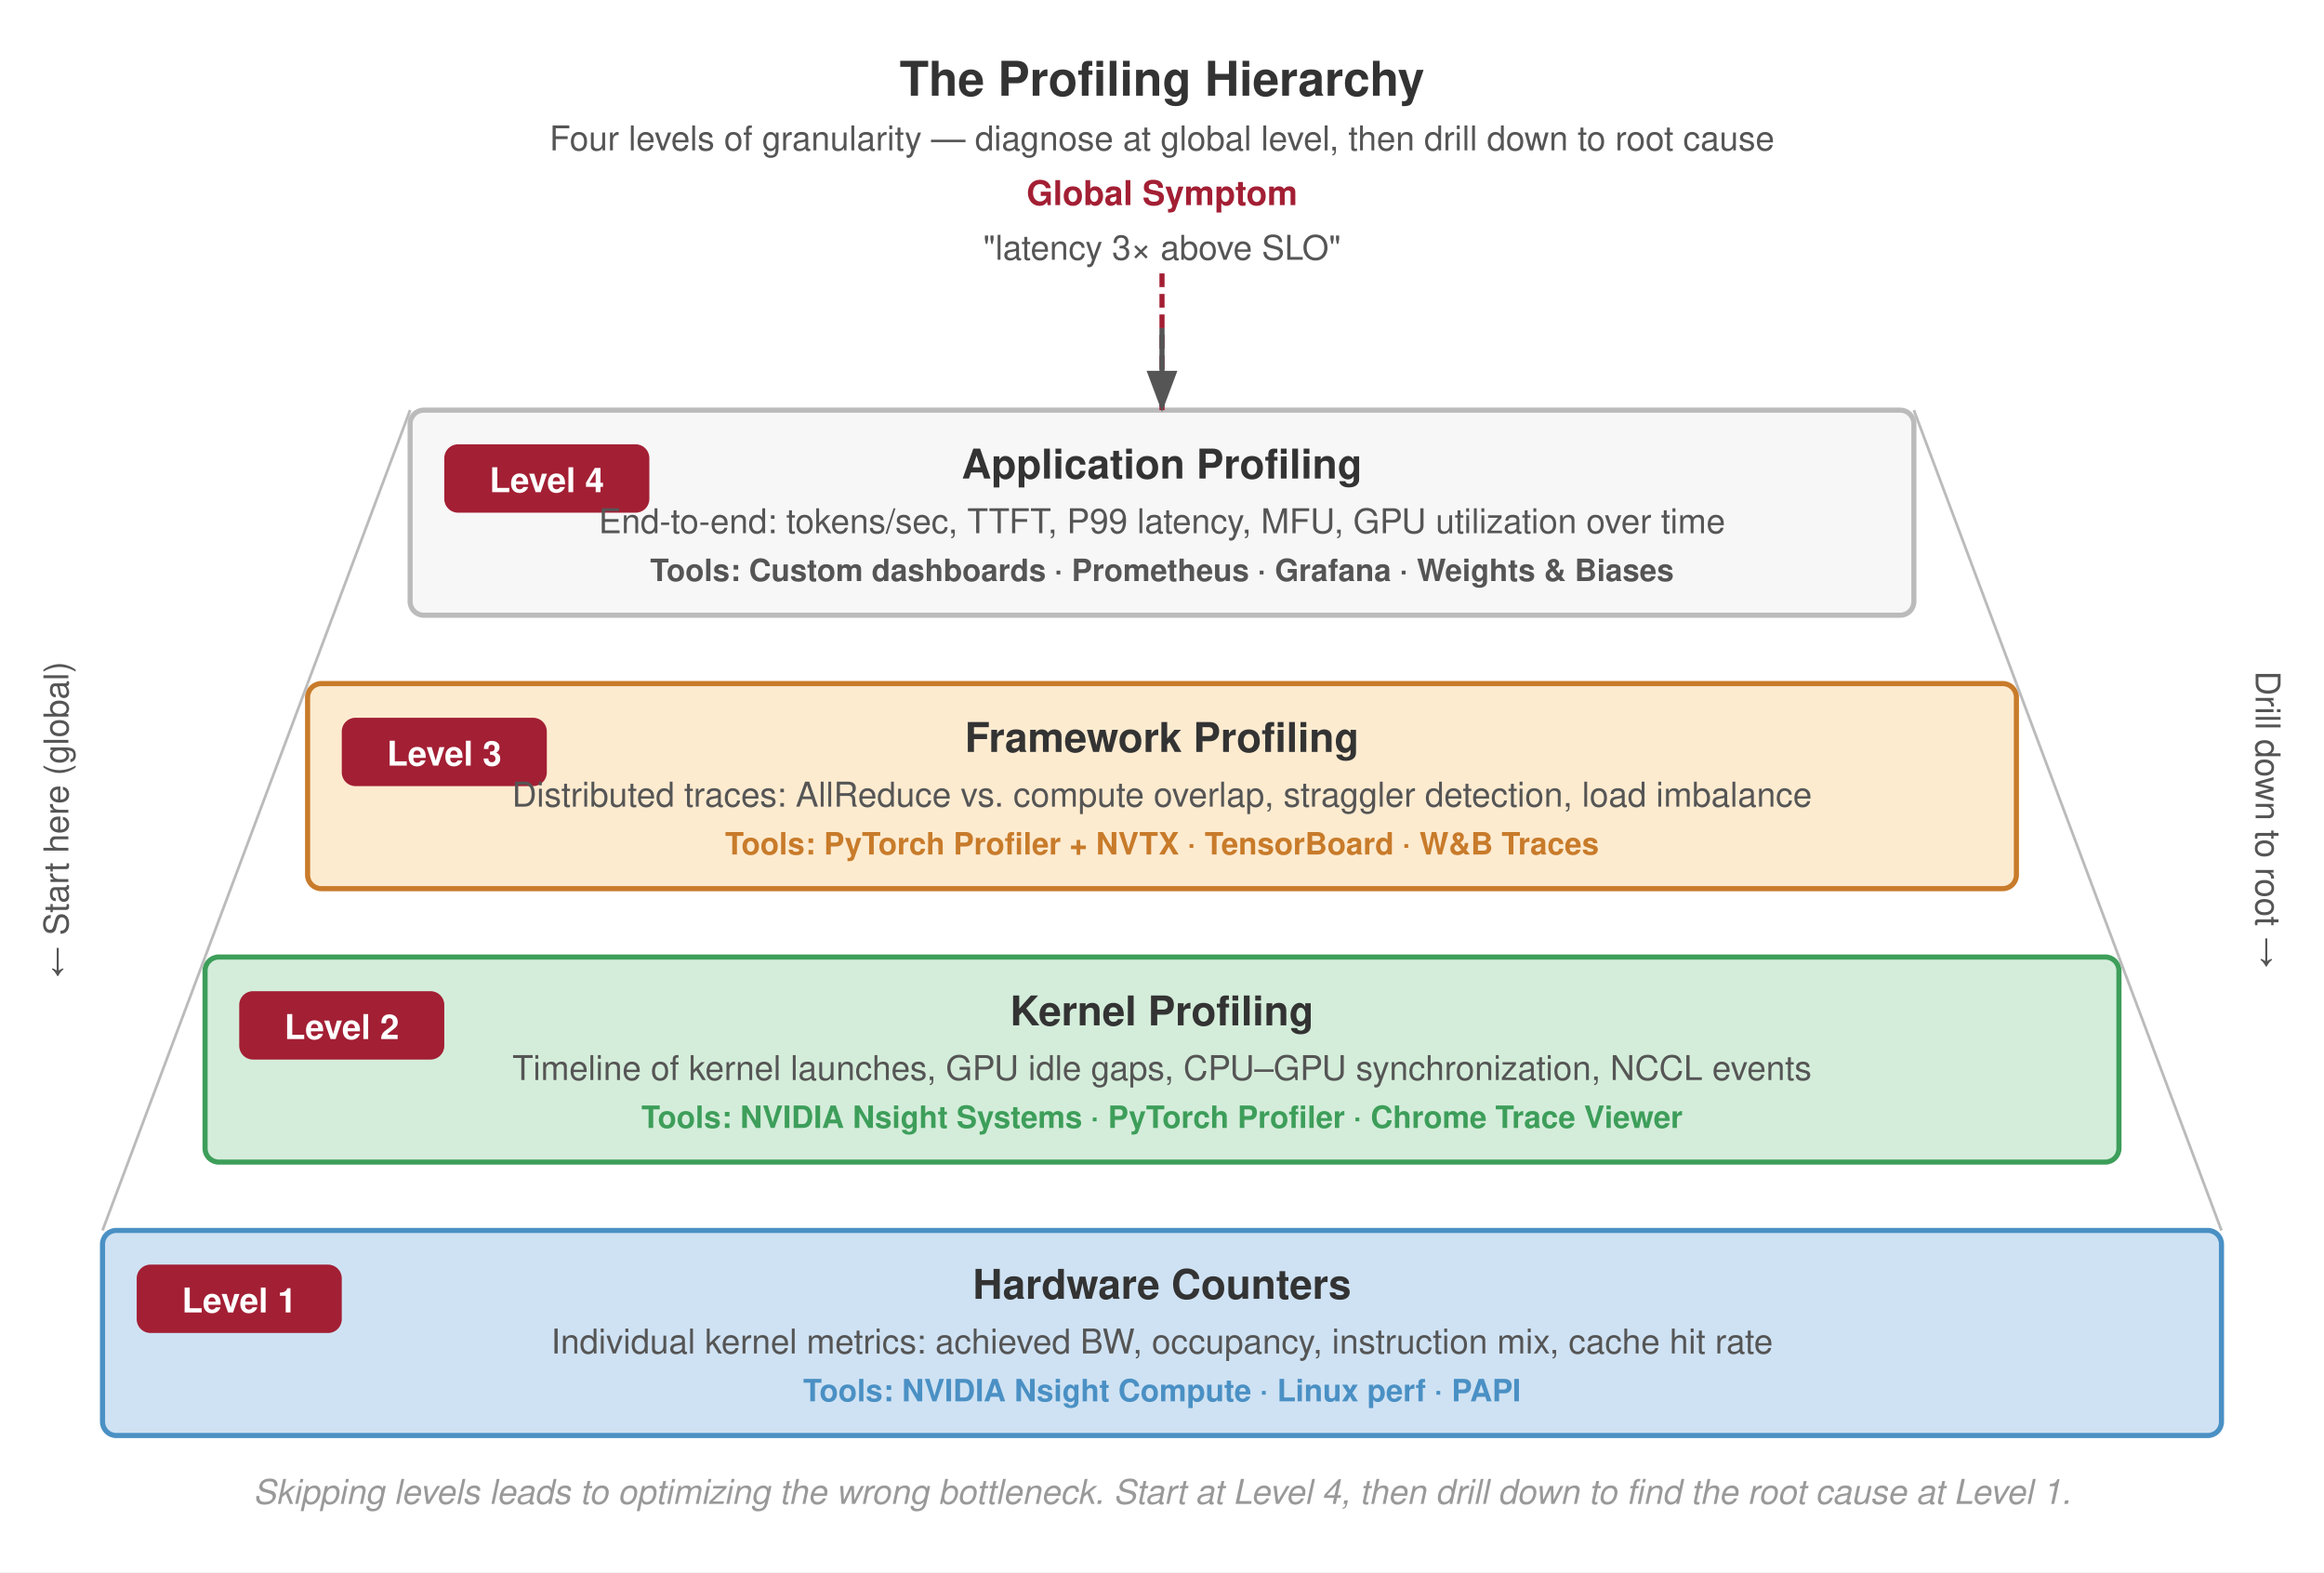
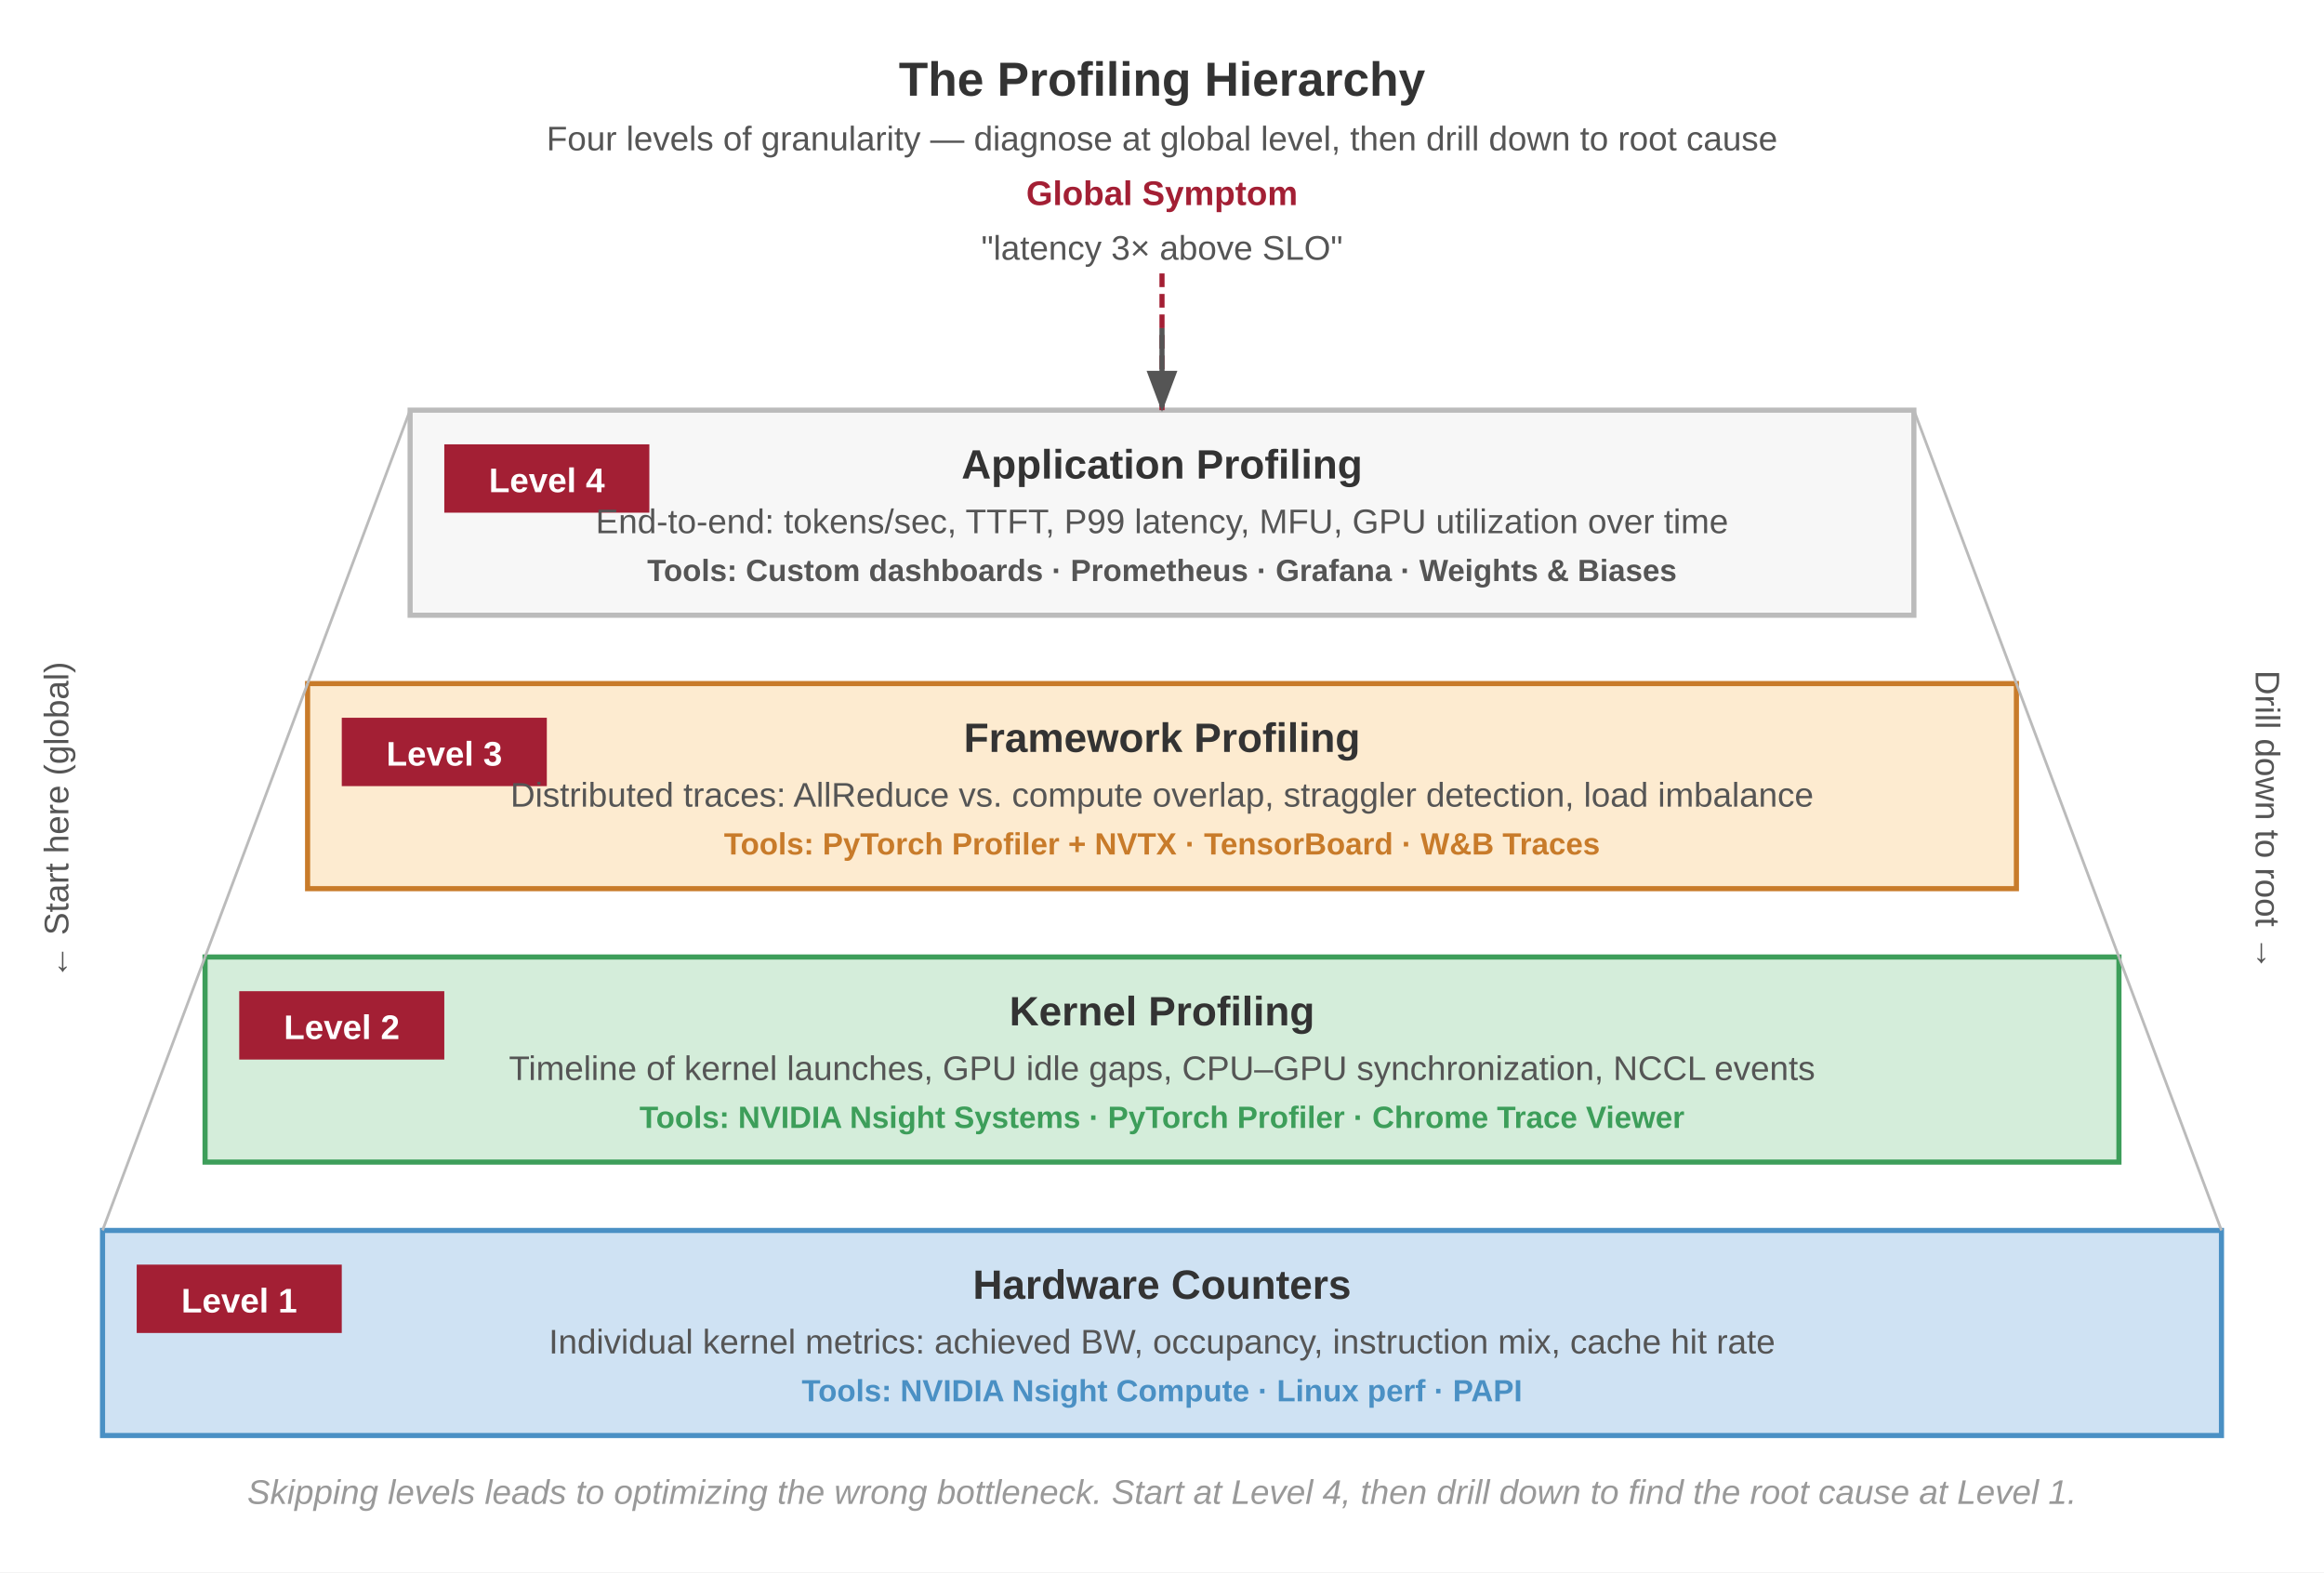
- <svg xmlns="http://www.w3.org/2000/svg" viewBox="0 0 680 460" font-family="Helvetica Neue, Helvetica, Arial, sans-serif">
+ <svg xmlns="http://www.w3.org/2000/svg" font-family="Arial, Helvetica, sans-serif" viewBox="0 0 680 460">
  <rect width="680" height="460" fill="#fff" />
  <defs>
    <marker id="arrow" markerWidth="8" markerHeight="6" refX="7" refY="3" orient="auto">
      <path d="M0,0 L8,3 L0,6 Z" fill="#555" />
    </marker>
    <marker id="arrow-red" markerWidth="8" markerHeight="6" refX="7" refY="3" orient="auto">
      <path d="M0,0 L8,3 L0,6 Z" fill="#a31f34" />
    </marker>
    <marker id="arrow-green" markerWidth="8" markerHeight="6" refX="7" refY="3" orient="auto">
      <path d="M0,0 L8,3 L0,6 Z" fill="#3d9e5a" />
    </marker>
    <marker id="arrow-blue" markerWidth="8" markerHeight="6" refX="7" refY="3" orient="auto">
      <path d="M0,0 L8,3 L0,6 Z" fill="#4a90c4" />
    </marker>
    <marker id="arrow-orange" markerWidth="8" markerHeight="6" refX="7" refY="3" orient="auto">
      <path d="M0,0 L8,3 L0,6 Z" fill="#c87b2a" />
    </marker>
    <marker id="arrow-gray" markerWidth="8" markerHeight="6" refX="7" refY="3" orient="auto">
      <path d="M0,0 L8,3 L0,6 Z" fill="#999" />
    </marker>
    <marker id="arr-up" markerWidth="8" markerHeight="6" refX="7" refY="3" orient="auto">
      <path d="M0,0 L8,3 L0,6 Z" fill="#555" />
    </marker>
    <marker id="arr-down" markerWidth="8" markerHeight="6" refX="7" refY="3" orient="auto">
      <path d="M0,0 L8,3 L0,6 Z" fill="#555" />
    </marker>
  </defs>
  <text x="340" y="28" text-anchor="middle" font-size="14" font-weight="700" fill="#333">The Profiling Hierarchy</text>
  <text x="340" y="44" text-anchor="middle" font-size="10" fill="#555">Four levels of granularity — diagnose at global level, then drill down to root cause</text>
-   <rect x="30" y="360" width="620" height="60" fill="#cfe2f3" stroke="#4a90c4" stroke-width="1.5" rx="4" />
-   <rect x="40" y="370" width="60" height="20" fill="#a31f34" rx="4" />
+   <rect x="30" y="360" width="620" height="60" fill="#cfe2f3" stroke="#4a90c4" stroke-width="1.5" />
+   <rect x="40" y="370" width="60" height="20" fill="#a31f34" />
  <text x="70" y="384" text-anchor="middle" font-size="10" font-weight="700" fill="#fff">Level 1</text>
  <text x="340" y="380" text-anchor="middle" font-size="12" font-weight="700" fill="#333">Hardware Counters</text>
  <text x="340" y="396" text-anchor="middle" font-size="10" fill="#555">Individual kernel metrics: achieved BW, occupancy, instruction mix, cache hit rate</text>
  <text x="340" y="410" text-anchor="middle" font-size="9" fill="#4a90c4" font-weight="700">Tools: NVIDIA Nsight Compute · Linux perf · PAPI</text>
-   <rect x="60" y="280" width="560" height="60" fill="#d4edda" stroke="#3d9e5a" stroke-width="1.5" rx="4" />
-   <rect x="70" y="290" width="60" height="20" fill="#a31f34" rx="4" />
+   <rect x="60" y="280" width="560" height="60" fill="#d4edda" stroke="#3d9e5a" stroke-width="1.5" />
+   <rect x="70" y="290" width="60" height="20" fill="#a31f34" />
  <text x="100" y="304" text-anchor="middle" font-size="10" font-weight="700" fill="#fff">Level 2</text>
  <text x="340" y="300" text-anchor="middle" font-size="12" font-weight="700" fill="#333">Kernel Profiling</text>
  <text x="340" y="316" text-anchor="middle" font-size="10" fill="#555">Timeline of kernel launches, GPU idle gaps, CPU–GPU synchronization, NCCL events</text>
  <text x="340" y="330" text-anchor="middle" font-size="9" fill="#3d9e5a" font-weight="700">Tools: NVIDIA Nsight Systems · PyTorch Profiler · Chrome Trace Viewer</text>
-   <rect x="90" y="200" width="500" height="60" fill="#fdebd0" stroke="#c87b2a" stroke-width="1.5" rx="4" />
-   <rect x="100" y="210" width="60" height="20" fill="#a31f34" rx="4" />
+   <rect x="90" y="200" width="500" height="60" fill="#fdebd0" stroke="#c87b2a" stroke-width="1.5" />
+   <rect x="100" y="210" width="60" height="20" fill="#a31f34" />
  <text x="130" y="224" text-anchor="middle" font-size="10" font-weight="700" fill="#fff">Level 3</text>
  <text x="340" y="220" text-anchor="middle" font-size="12" font-weight="700" fill="#333">Framework Profiling</text>
  <text x="340" y="236" text-anchor="middle" font-size="10" fill="#555">Distributed traces: AllReduce vs. compute overlap, straggler detection, load imbalance</text>
  <text x="340" y="250" text-anchor="middle" font-size="9" fill="#c87b2a" font-weight="700">Tools: PyTorch Profiler + NVTX · TensorBoard · W&amp;B Traces</text>
-   <rect x="120" y="120" width="440" height="60" fill="#f7f7f7" stroke="#bbb" stroke-width="1.5" rx="4" />
-   <rect x="130" y="130" width="60" height="20" fill="#a31f34" rx="4" />
+   <rect x="120" y="120" width="440" height="60" fill="#f7f7f7" stroke="#bbb" stroke-width="1.5" />
+   <rect x="130" y="130" width="60" height="20" fill="#a31f34" />
  <text x="160" y="144" text-anchor="middle" font-size="10" font-weight="700" fill="#fff">Level 4</text>
  <text x="340" y="140" text-anchor="middle" font-size="12" font-weight="700" fill="#333">Application Profiling</text>
  <text x="340" y="156" text-anchor="middle" font-size="10" fill="#555">End-to-end: tokens/sec, TTFT, P99 latency, MFU, GPU utilization over time</text>
  <text x="340" y="170" text-anchor="middle" font-size="9" fill="#555" font-weight="700">Tools: Custom dashboards · Prometheus · Grafana · Weights &amp; Biases</text>
  <line x1="30" y1="360" x2="60" y2="280" stroke="#bbb" stroke-width="0.8" />
  <line x1="60" y1="280" x2="90" y2="200" stroke="#bbb" stroke-width="0.8" />
  <line x1="90" y1="200" x2="120" y2="120" stroke="#bbb" stroke-width="0.8" />
  <line x1="650" y1="360" x2="620" y2="280" stroke="#bbb" stroke-width="0.8" />
  <line x1="620" y1="280" x2="590" y2="200" stroke="#bbb" stroke-width="0.8" />
  <line x1="590" y1="200" x2="560" y2="120" stroke="#bbb" stroke-width="0.8" />
  <text x="20" y="240" text-anchor="middle" font-size="10" fill="#555" transform="rotate(-90 20 240)">← Start here (global)</text>
  <text x="660" y="240" text-anchor="middle" font-size="10" fill="#555" transform="rotate(90 660 240)">Drill down to root →</text>
  <line x1="340" y1="120" x2="340" y2="80" stroke="#a31f34" stroke-width="1.5" stroke-dasharray="4,2" />
  <text x="340" y="60" text-anchor="middle" font-size="10" font-weight="700" fill="#a31f34">Global Symptom</text>
  <text x="340" y="76" text-anchor="middle" font-size="10" fill="#555">"latency 3× above SLO"</text>
  <line x1="340" y1="96" x2="340" y2="119" stroke="#555" stroke-width="1.5" marker-end="url(#arrow)" />
  <text x="340" y="440" text-anchor="middle" font-size="10" fill="#999" font-style="italic">Skipping levels leads to optimizing the wrong bottleneck. Start at Level 4, then drill down to find the root cause at Level 1.</text>
</svg>
